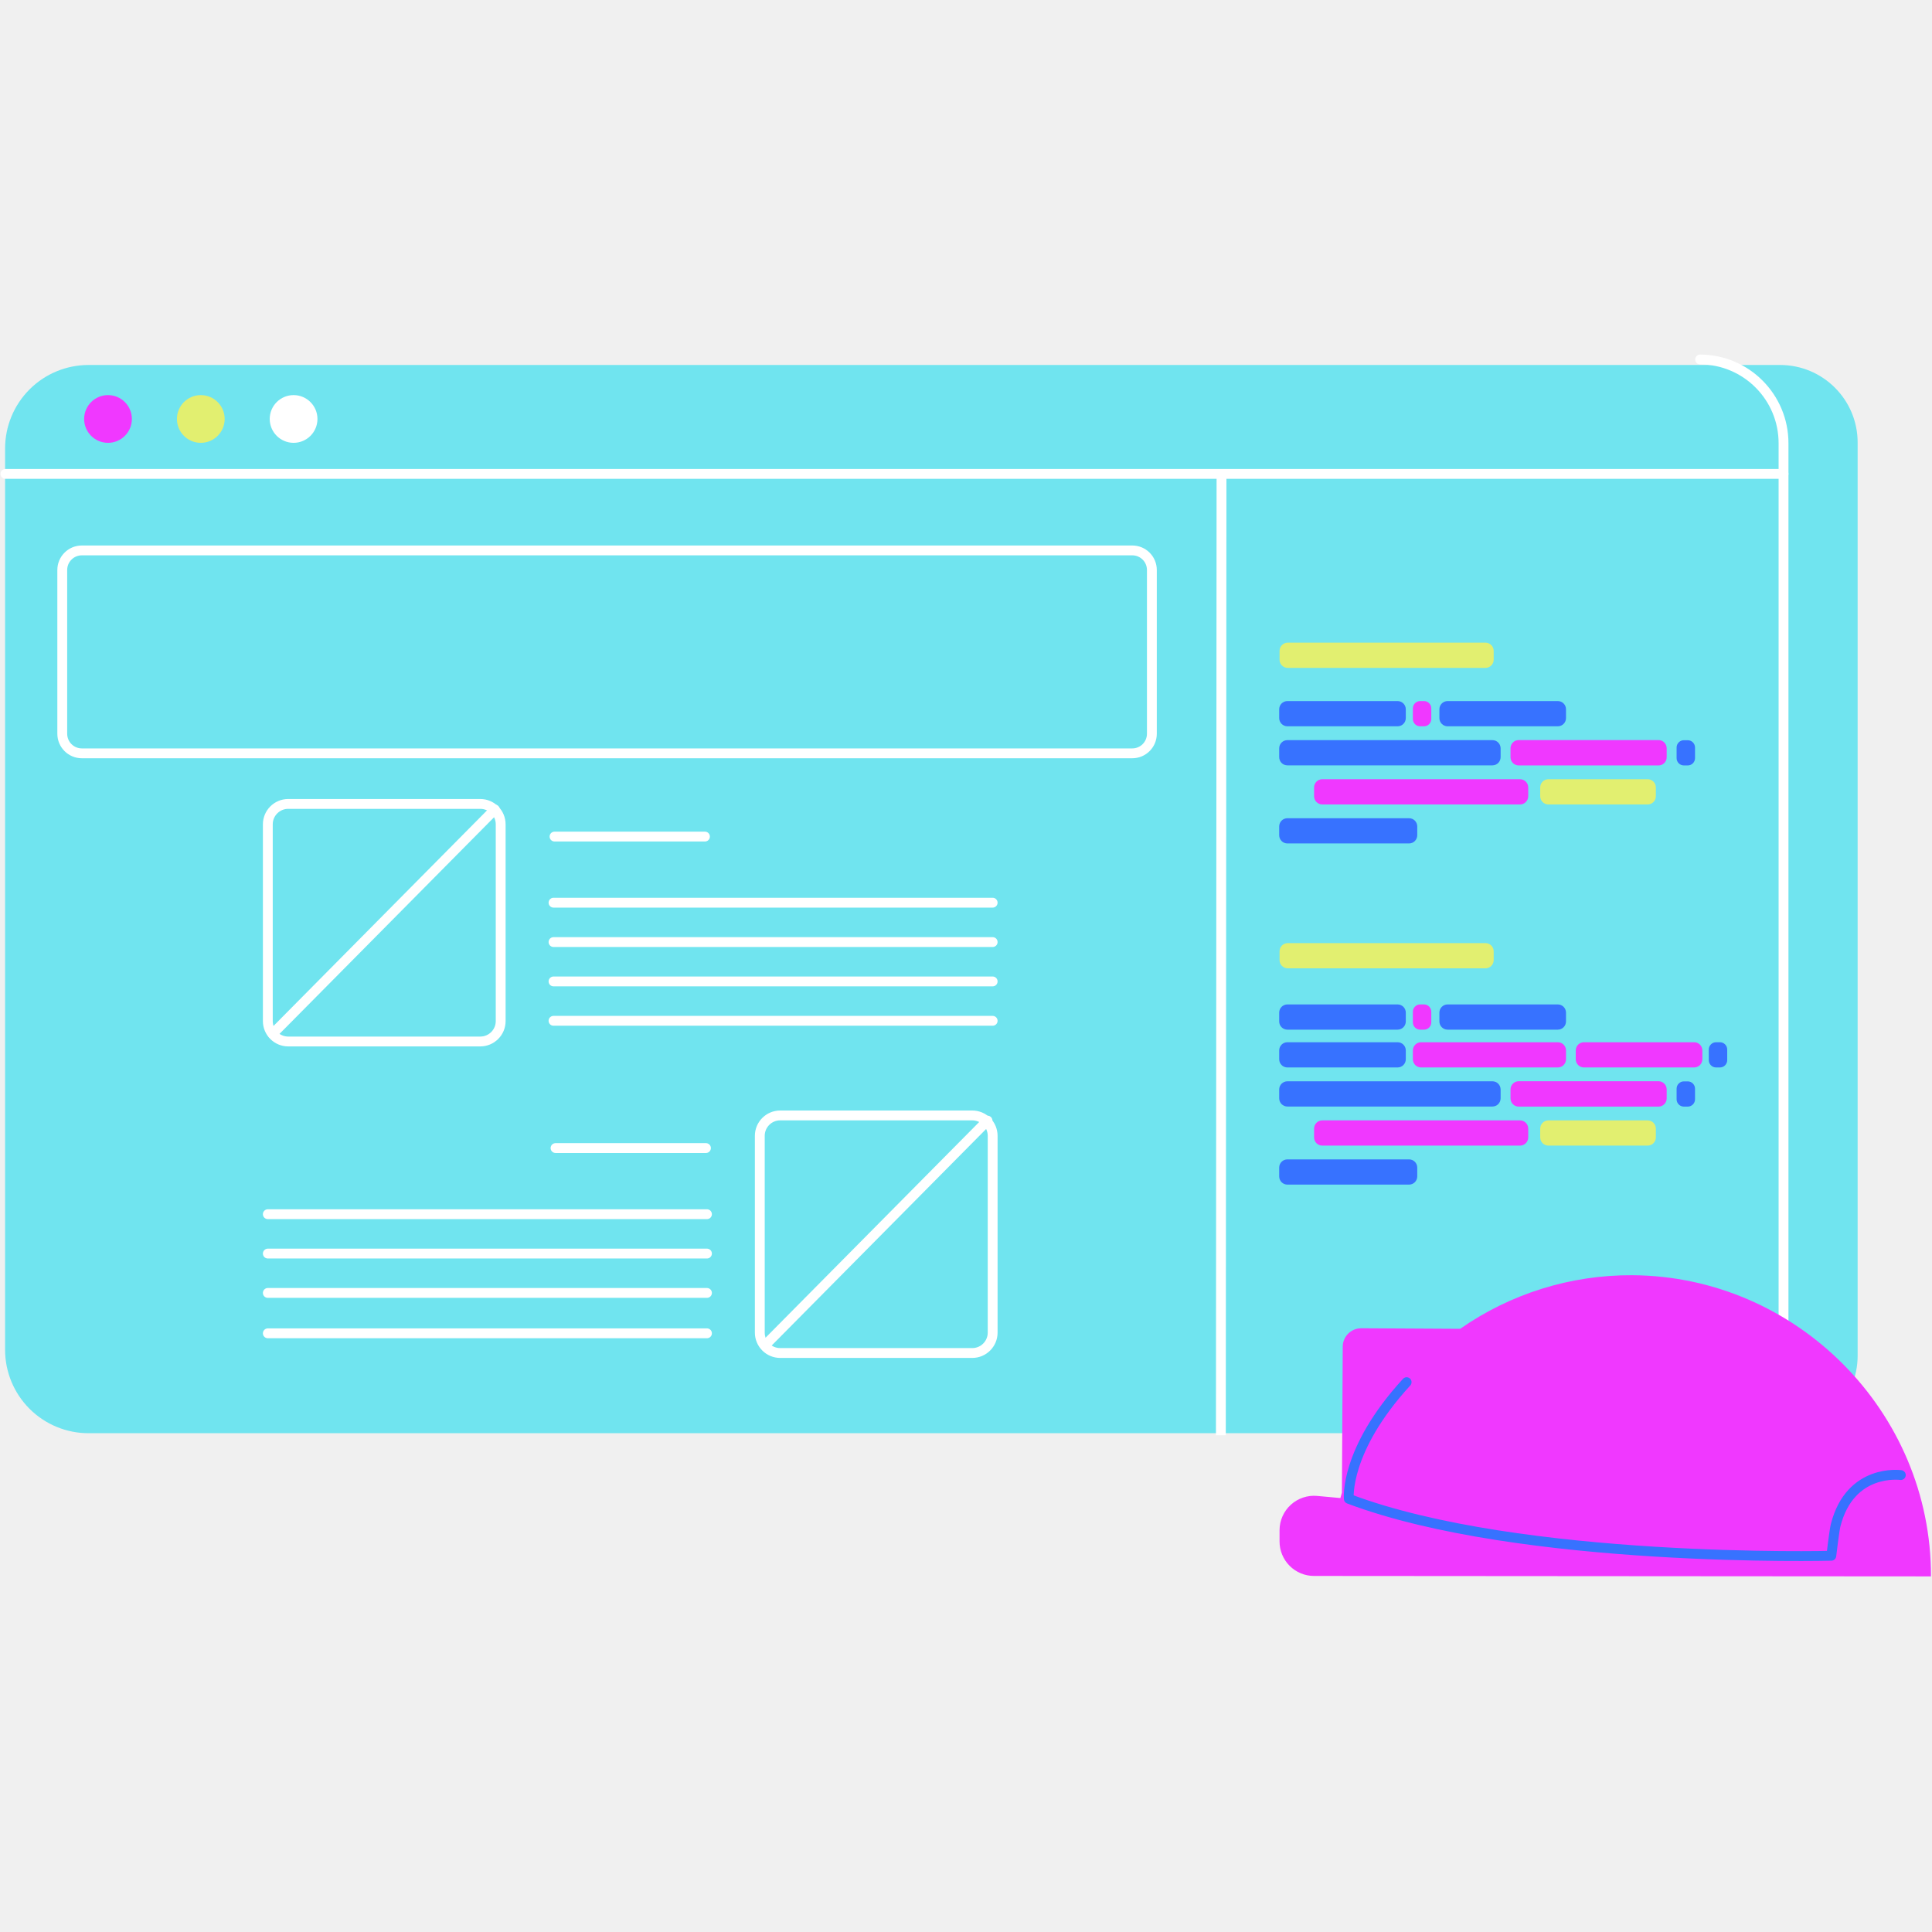
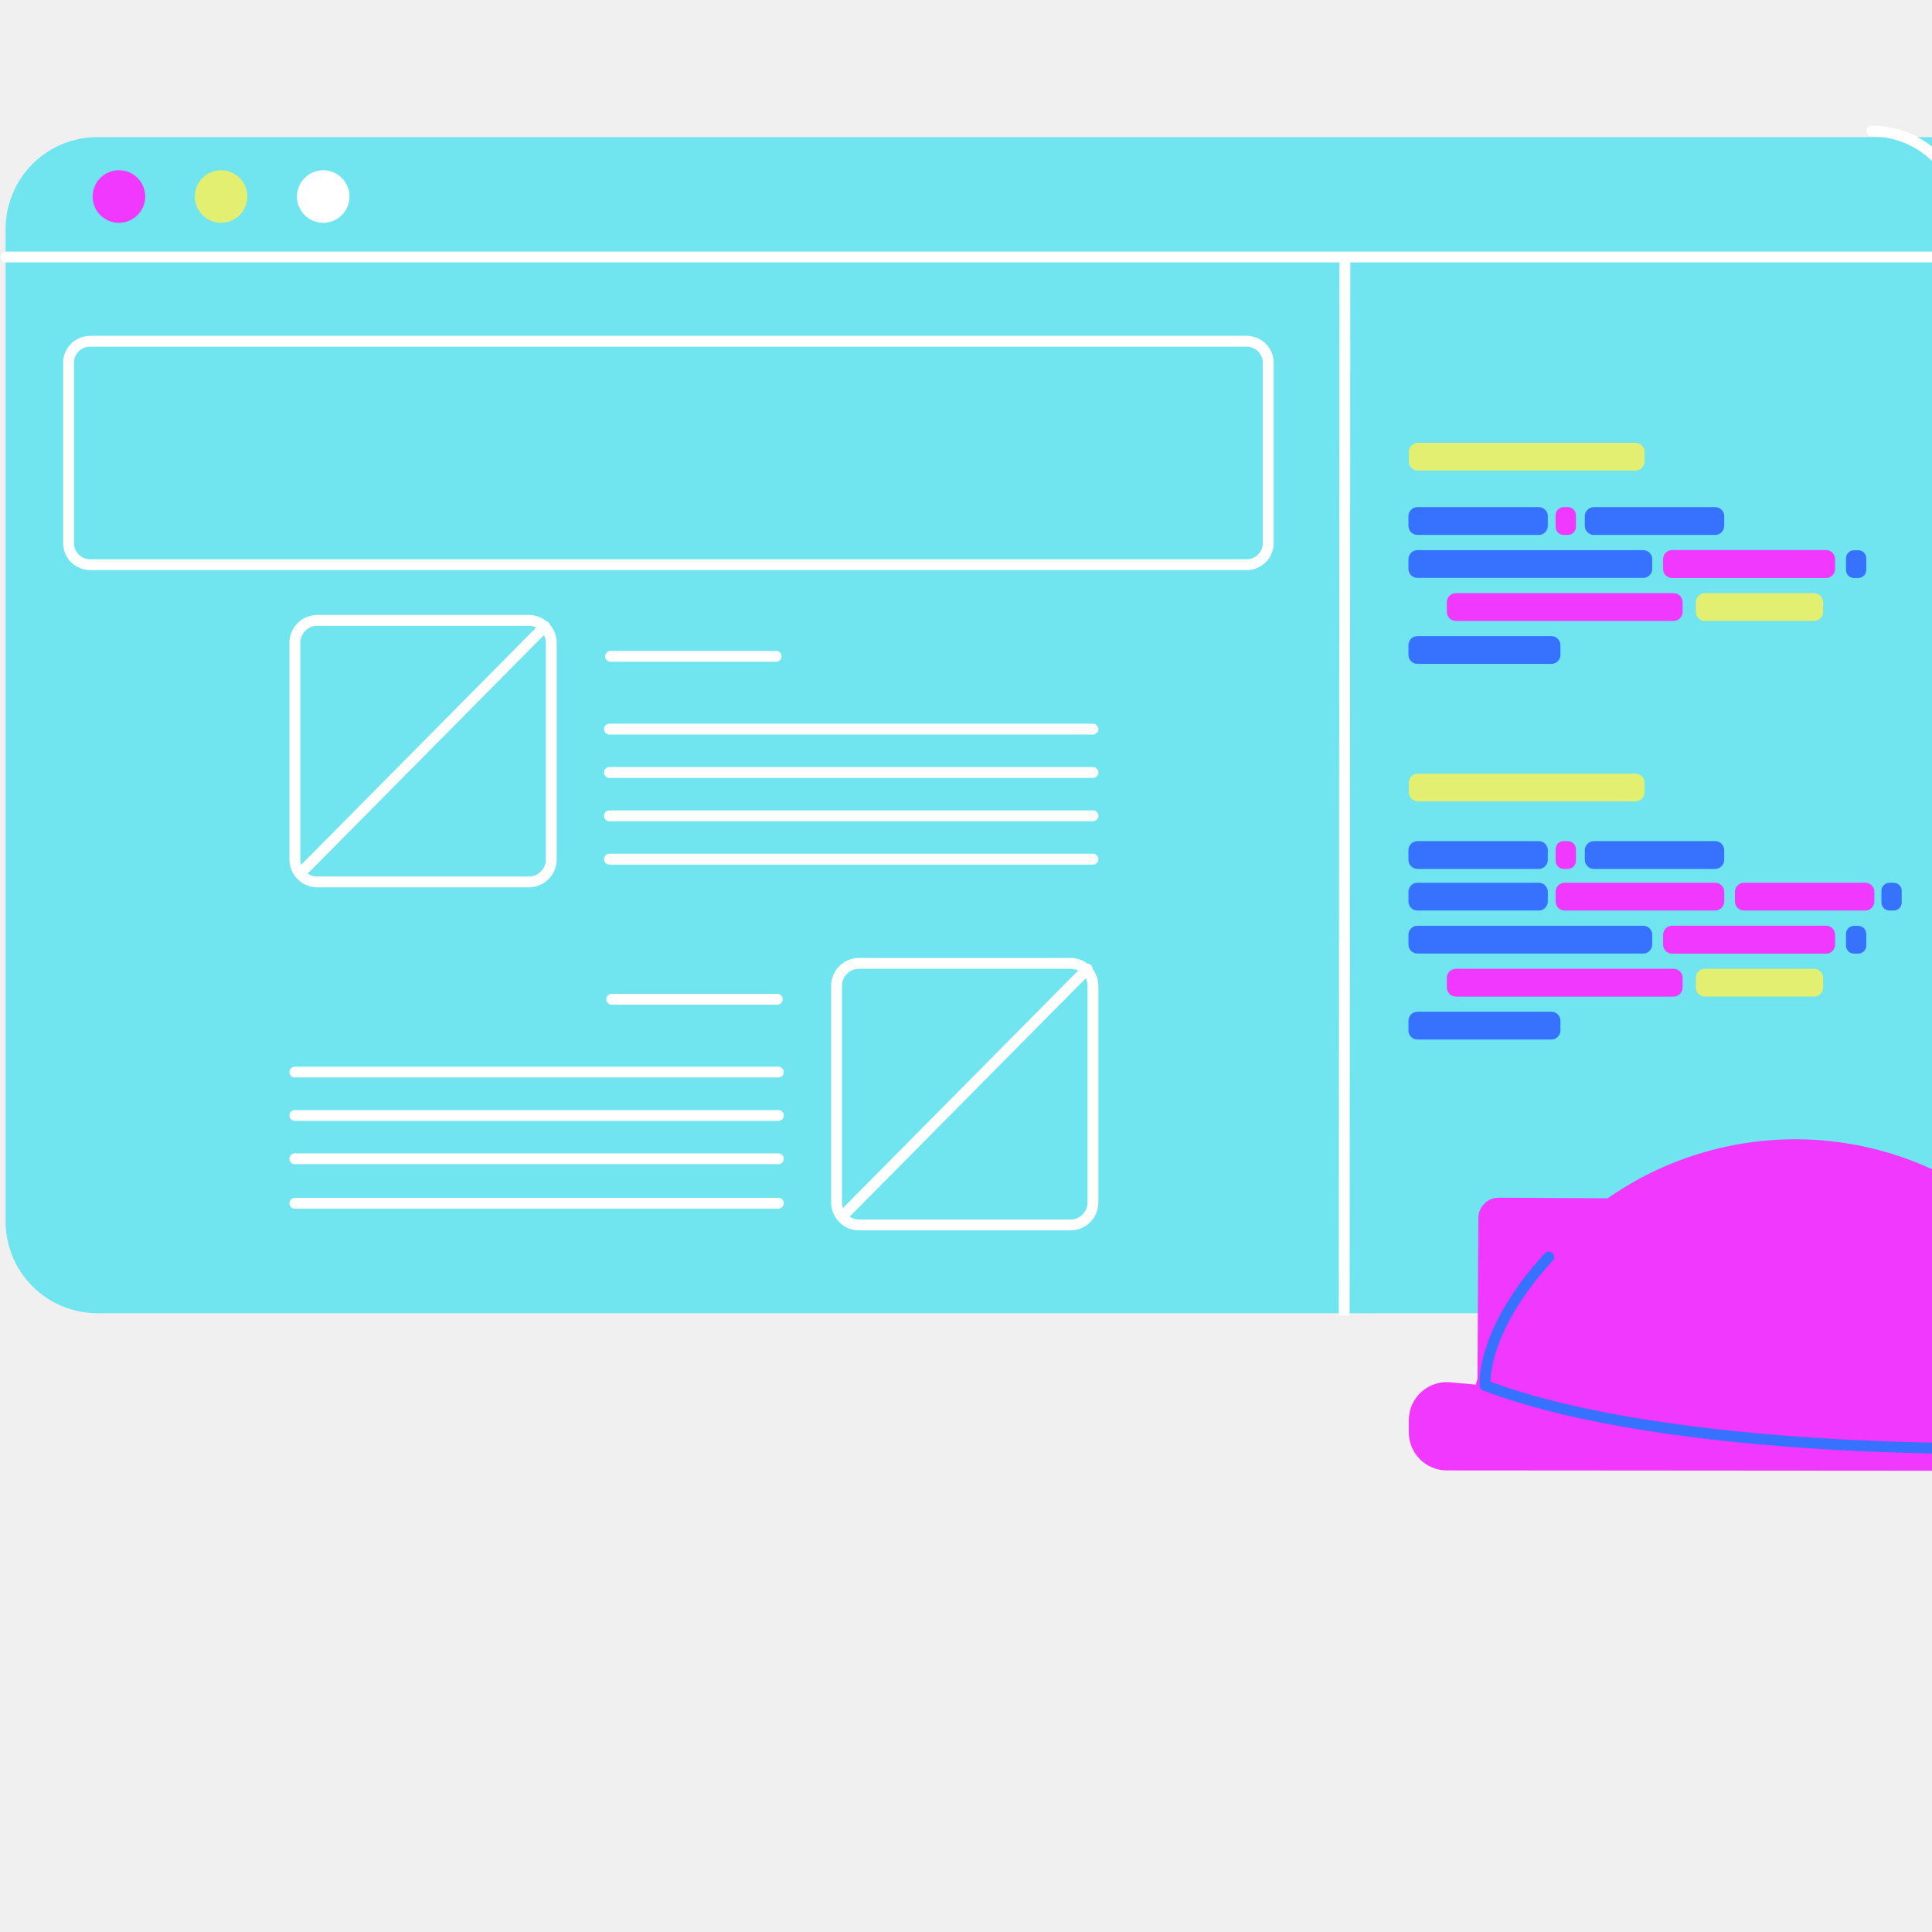
- <svg xmlns="http://www.w3.org/2000/svg" width="500px" height="500px" viewBox="0 0 1177 745" version="1.1">
+ <svg xmlns="http://www.w3.org/2000/svg" width="500px" height="500px" viewBox="0 0 1069 930" version="1.1">
  <g id="Page-1" stroke="none" stroke-width="1" fill="none" fill-rule="evenodd">
    <g id="under-construction_solid-III" transform="translate(3.099984, 3)">
      <g id="screen">
        <path d="M1081.36,3.35 L1005.79,3.35 L1005.79,3.35 L50.79,3.35 C37.309,3.361 24.384,8.726 14.859,18.266 C5.335,27.806 0,40.739 0,54.22 L0,603.31 C0,616.79 5.356,629.718 14.888,639.249 C24.421,648.78 37.35,654.13 50.83,654.13 L1081.36,654.13 C1107.446,654.13 1128.6,632.986 1128.6,606.9 L1128.6,50.59 C1128.6,24.5 1107.45,3.35 1081.36,3.35 Z" id="shape-5" fill="#70E4EF" fill-rule="nonzero" />
        <g id="dots" transform="translate(48.16002, 21.7)" fill-rule="nonzero">
          <circle id="Oval" fill="#F038FF" cx="14.54" cy="14.54" r="14.54" />
          <circle id="Oval" fill="#E2EF70" cx="71.07" cy="14.54" r="14.54" />
          <circle id="Oval" fill="#FFFFFF" cx="127.6" cy="14.54" r="14.54" />
        </g>
        <g id="layout" transform="translate(0.190016, 69.21)">
          <line x1="740.87" y1="0.1" x2="740.48" y2="586.17" id="vertial_line" stroke="#FFFFFF" stroke-width="6" stroke-linejoin="round" />
          <line x1="1083.26" y1="0.5" x2="-5.68434189e-14" y2="0.5" id="horizontal_line" stroke="#FFFFFF" stroke-width="6" fill="#FFFFFF" fill-rule="nonzero" stroke-linecap="round" stroke-linejoin="round" />
          <g id="code_lines" transform="translate(776.01, 103.31)" fill-rule="nonzero">
            <rect id="Rectangle" fill="#F038FF" x="81.44" y="35.58" width="11.22" height="15.37" rx="4.45" />
            <rect id="Rectangle" fill="#3772FF" x="0" y="35.58" width="77.13" height="15.37" rx="5" />
            <rect id="Rectangle" fill="#3772FF" x="0" y="106.95" width="84.11" height="15.37" rx="5" />
            <rect id="Rectangle" fill="#F038FF" x="21.26" y="83.19" width="130.45" height="15.37" rx="5" />
            <rect id="Rectangle" fill="#E2EF70" x="0.22" y="-2.84217094e-14" width="130.45" height="15.37" rx="5" />
            <rect id="Rectangle" fill="#E2EF70" x="0.22" y="183.03" width="130.45" height="15.37" rx="5" />
            <rect id="Rectangle" fill="#E2EF70" x="159.01" y="83.19" width="70.46" height="15.37" rx="5" />
            <rect id="Rectangle" fill="#3772FF" x="242.11" y="59.43" width="11.22" height="15.37" rx="4.45" />
            <rect id="Rectangle" fill="#3772FF" x="0" y="59.38" width="134.9" height="15.37" rx="5" />
            <rect id="Rectangle" fill="#3772FF" x="97.6" y="35.58" width="77.13" height="15.37" rx="5" />
            <rect id="Rectangle" fill="#F038FF" x="140.92" y="59.34" width="95.15" height="15.46" rx="5" />
            <rect id="Rectangle" fill="#3772FF" x="0" y="243.42" width="77.13" height="15.37" rx="5" />
            <rect id="Rectangle" fill="#3772FF" x="0" y="314.79" width="84.11" height="15.37" rx="5" />
            <rect id="Rectangle" fill="#F038FF" x="21.26" y="291.03" width="130.45" height="15.37" rx="5" />
            <rect id="Rectangle" fill="#E2EF70" x="159.01" y="291.03" width="70.46" height="15.37" rx="5" />
            <rect id="Rectangle" fill="#3772FF" x="242.11" y="267.27" width="11.22" height="15.37" rx="4.45" />
            <rect id="Rectangle" fill="#3772FF" x="261.72" y="243.42" width="11.22" height="15.37" rx="4.45" />
            <rect id="Rectangle" fill="#3772FF" x="0" y="267.22" width="134.9" height="15.37" rx="5" />
            <rect id="Rectangle" fill="#F038FF" x="81.44" y="243.42" width="93.29" height="15.37" rx="5" />
            <rect id="Rectangle" fill="#F038FF" x="180.67" y="243.42" width="77.13" height="15.37" rx="5" />
            <rect id="Rectangle" fill="#F038FF" x="81.44" y="220.39" width="11.22" height="15.37" rx="4.45" />
            <rect id="Rectangle" fill="#3772FF" x="0" y="220.39" width="77.13" height="15.37" rx="5" />
            <rect id="Rectangle" fill="#3772FF" x="97.6" y="220.39" width="77.13" height="15.37" rx="5" />
            <rect id="Rectangle" fill="#F038FF" x="140.92" y="267.18" width="95.15" height="15.46" rx="5" />
          </g>
          <g id="text_and_picture" transform="translate(159.87, 391.33)" stroke="#FFFFFF" stroke-linejoin="round" stroke-width="6">
            <rect id="Rectangle" transform="translate(370.65, 72.365) rotate(-180) translate(-370.65, -72.365) " x="299.72" y="0" width="141.86" height="144.73" rx="12.43" />
            <line x1="266.92" y1="19.88" x2="175.28" y2="19.88" id="Path" stroke-linecap="round" />
            <line x1="267.53" y1="60.16" x2="1.13686838e-13" y2="60.16" id="Path" stroke-linecap="round" />
            <line x1="267.53" y1="84.15" x2="1.13686838e-13" y2="84.15" id="Path" stroke-linecap="round" />
            <line x1="267.53" y1="108.13" x2="1.13686838e-13" y2="108.13" id="Path" stroke-linecap="round" />
            <line x1="267.53" y1="132.73" x2="1.13686838e-13" y2="132.73" id="Path" stroke-linecap="round" />
            <line x1="303.12" y1="139.78" x2="438.44" y2="3.15" id="Path" stroke-linecap="round" />
          </g>
          <g id="text_and_picture_II" transform="translate(159.87, 201.55)" stroke="#FFFFFF" stroke-linejoin="round" stroke-width="6">
            <rect id="Rectangle" x="1.13686838e-13" y="0" width="141.86" height="144.73" rx="12.43" />
            <line x1="174.67" y1="19.89" x2="266.3" y2="19.89" id="Path" stroke-linecap="round" />
            <line x1="174.05" y1="60.17" x2="441.58" y2="60.17" id="Path" stroke-linecap="round" />
            <line x1="174.05" y1="84.16" x2="441.58" y2="84.16" id="Path" stroke-linecap="round" />
            <line x1="174.05" y1="108.14" x2="441.58" y2="108.14" id="Path" stroke-linecap="round" />
            <line x1="174.05" y1="132.13" x2="441.58" y2="132.13" id="Path" stroke-linecap="round" />
            <line x1="2.97" y1="140.02" x2="138.3" y2="3.39" id="Path" stroke-linecap="round" />
          </g>
          <rect id="banner" stroke="#FFFFFF" stroke-width="6" stroke-linecap="round" stroke-linejoin="round" x="34.64" y="47.11" width="663.81" height="123.62" rx="11.93" />
        </g>
        <path d="M1032.63,0 C1060.769,0.099 1083.511,22.971 1083.45,51.11 L1083.45,603.29" id="screen_line" stroke="#FFFFFF" stroke-width="6" stroke-linecap="round" stroke-linejoin="round" />
      </g>
      <g id="helmet" transform="translate(776.4197, 557.8774)">
        <path d="M22.95,134.463 L37.06,135.753 C37.36,134.643 37.67,133.543 37.99,132.443 L38.49,43.513 C38.506,40.527 39.708,37.67 41.831,35.572 C43.955,33.473 46.825,32.304 49.81,32.323 L110.02,32.663 C140.752,11.211 177.373,-0.198 214.85,0.003 C315.03,0.563 397.09,83.293 396.851,183.483 L21,183.213 C15.41,183.213 10.05,180.984 6.109,177.019 C2.167,173.055 -0.032,167.683 0,162.093 L0,155.273 C0.028,149.381 2.529,143.772 6.894,139.815 C11.258,135.858 17.084,133.915 22.95,134.463 L22.95,134.463 Z" id="shape-6" fill="#F038FF" fill-rule="nonzero" />
        <path d="M378.48,121.753 C378.48,121.753 347.73,117.363 338.78,152.293 C337.92,155.683 336.14,170.913 336.14,170.913 C336.14,170.913 146.98,175.773 42.2,136.233 C42.2,136.233 39.33,106.683 77.42,65.153" id="line" stroke="#3772FF" stroke-width="6" stroke-linecap="round" stroke-linejoin="round" />
      </g>
    </g>
  </g>
</svg>
